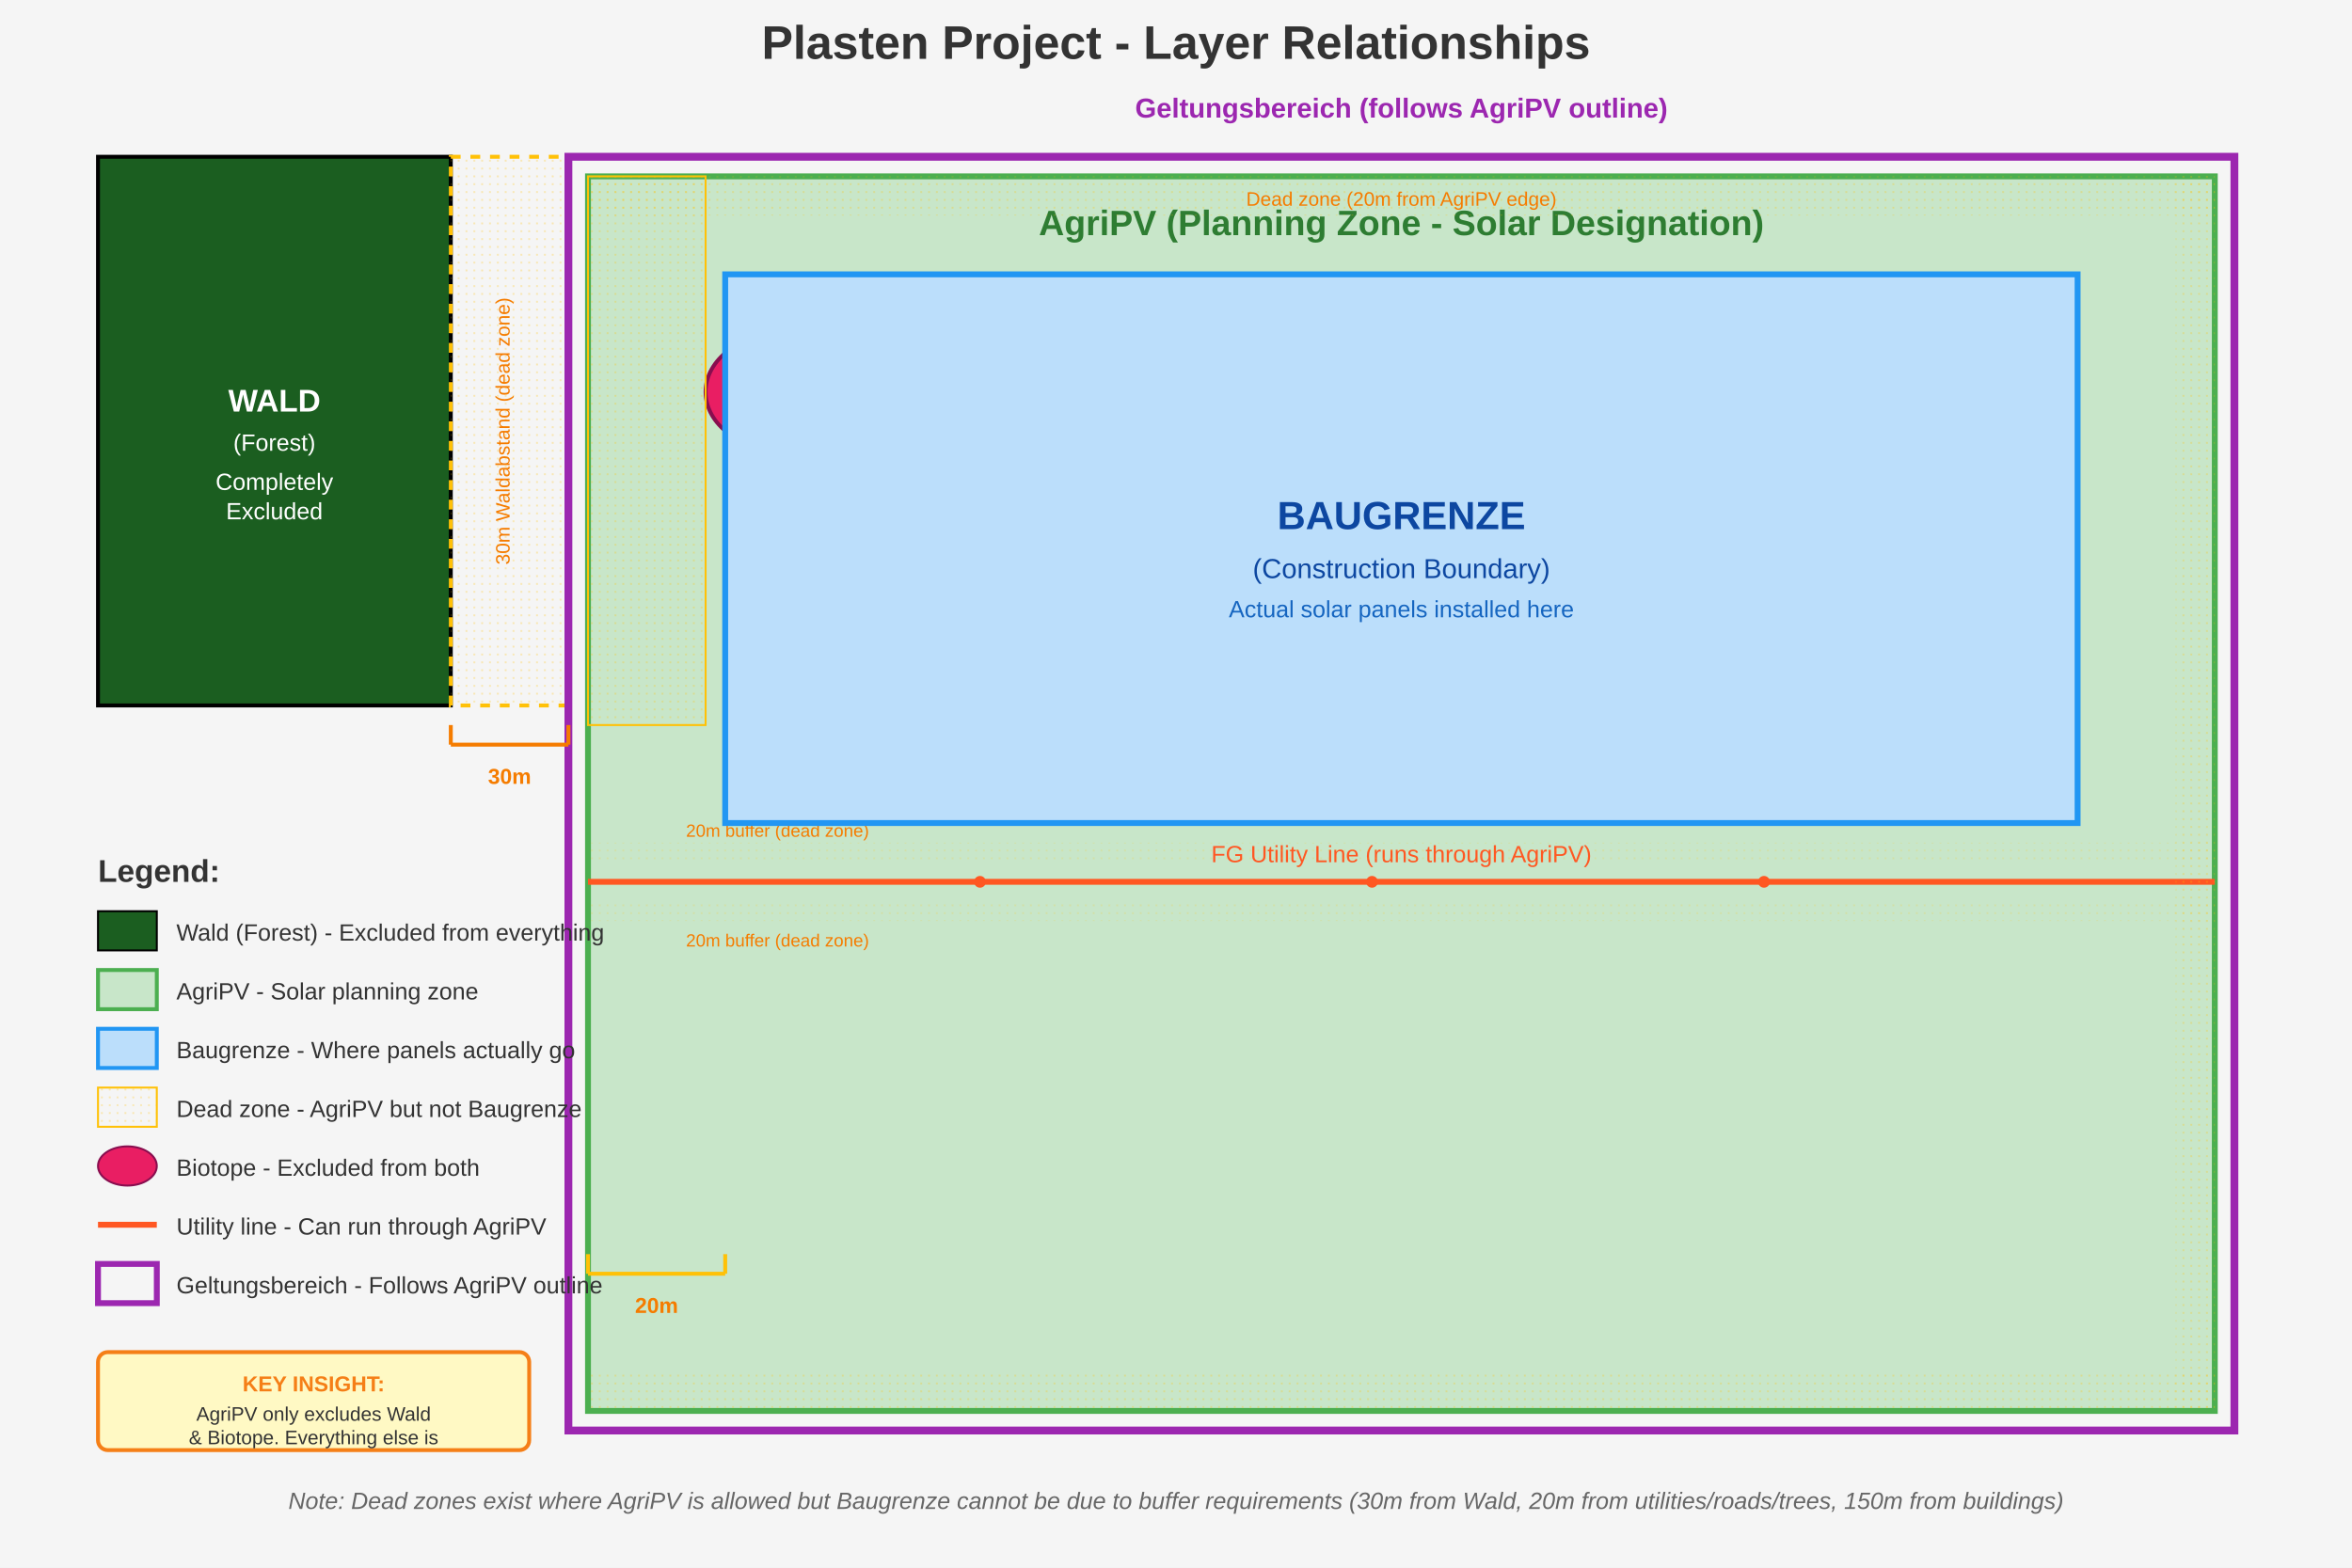
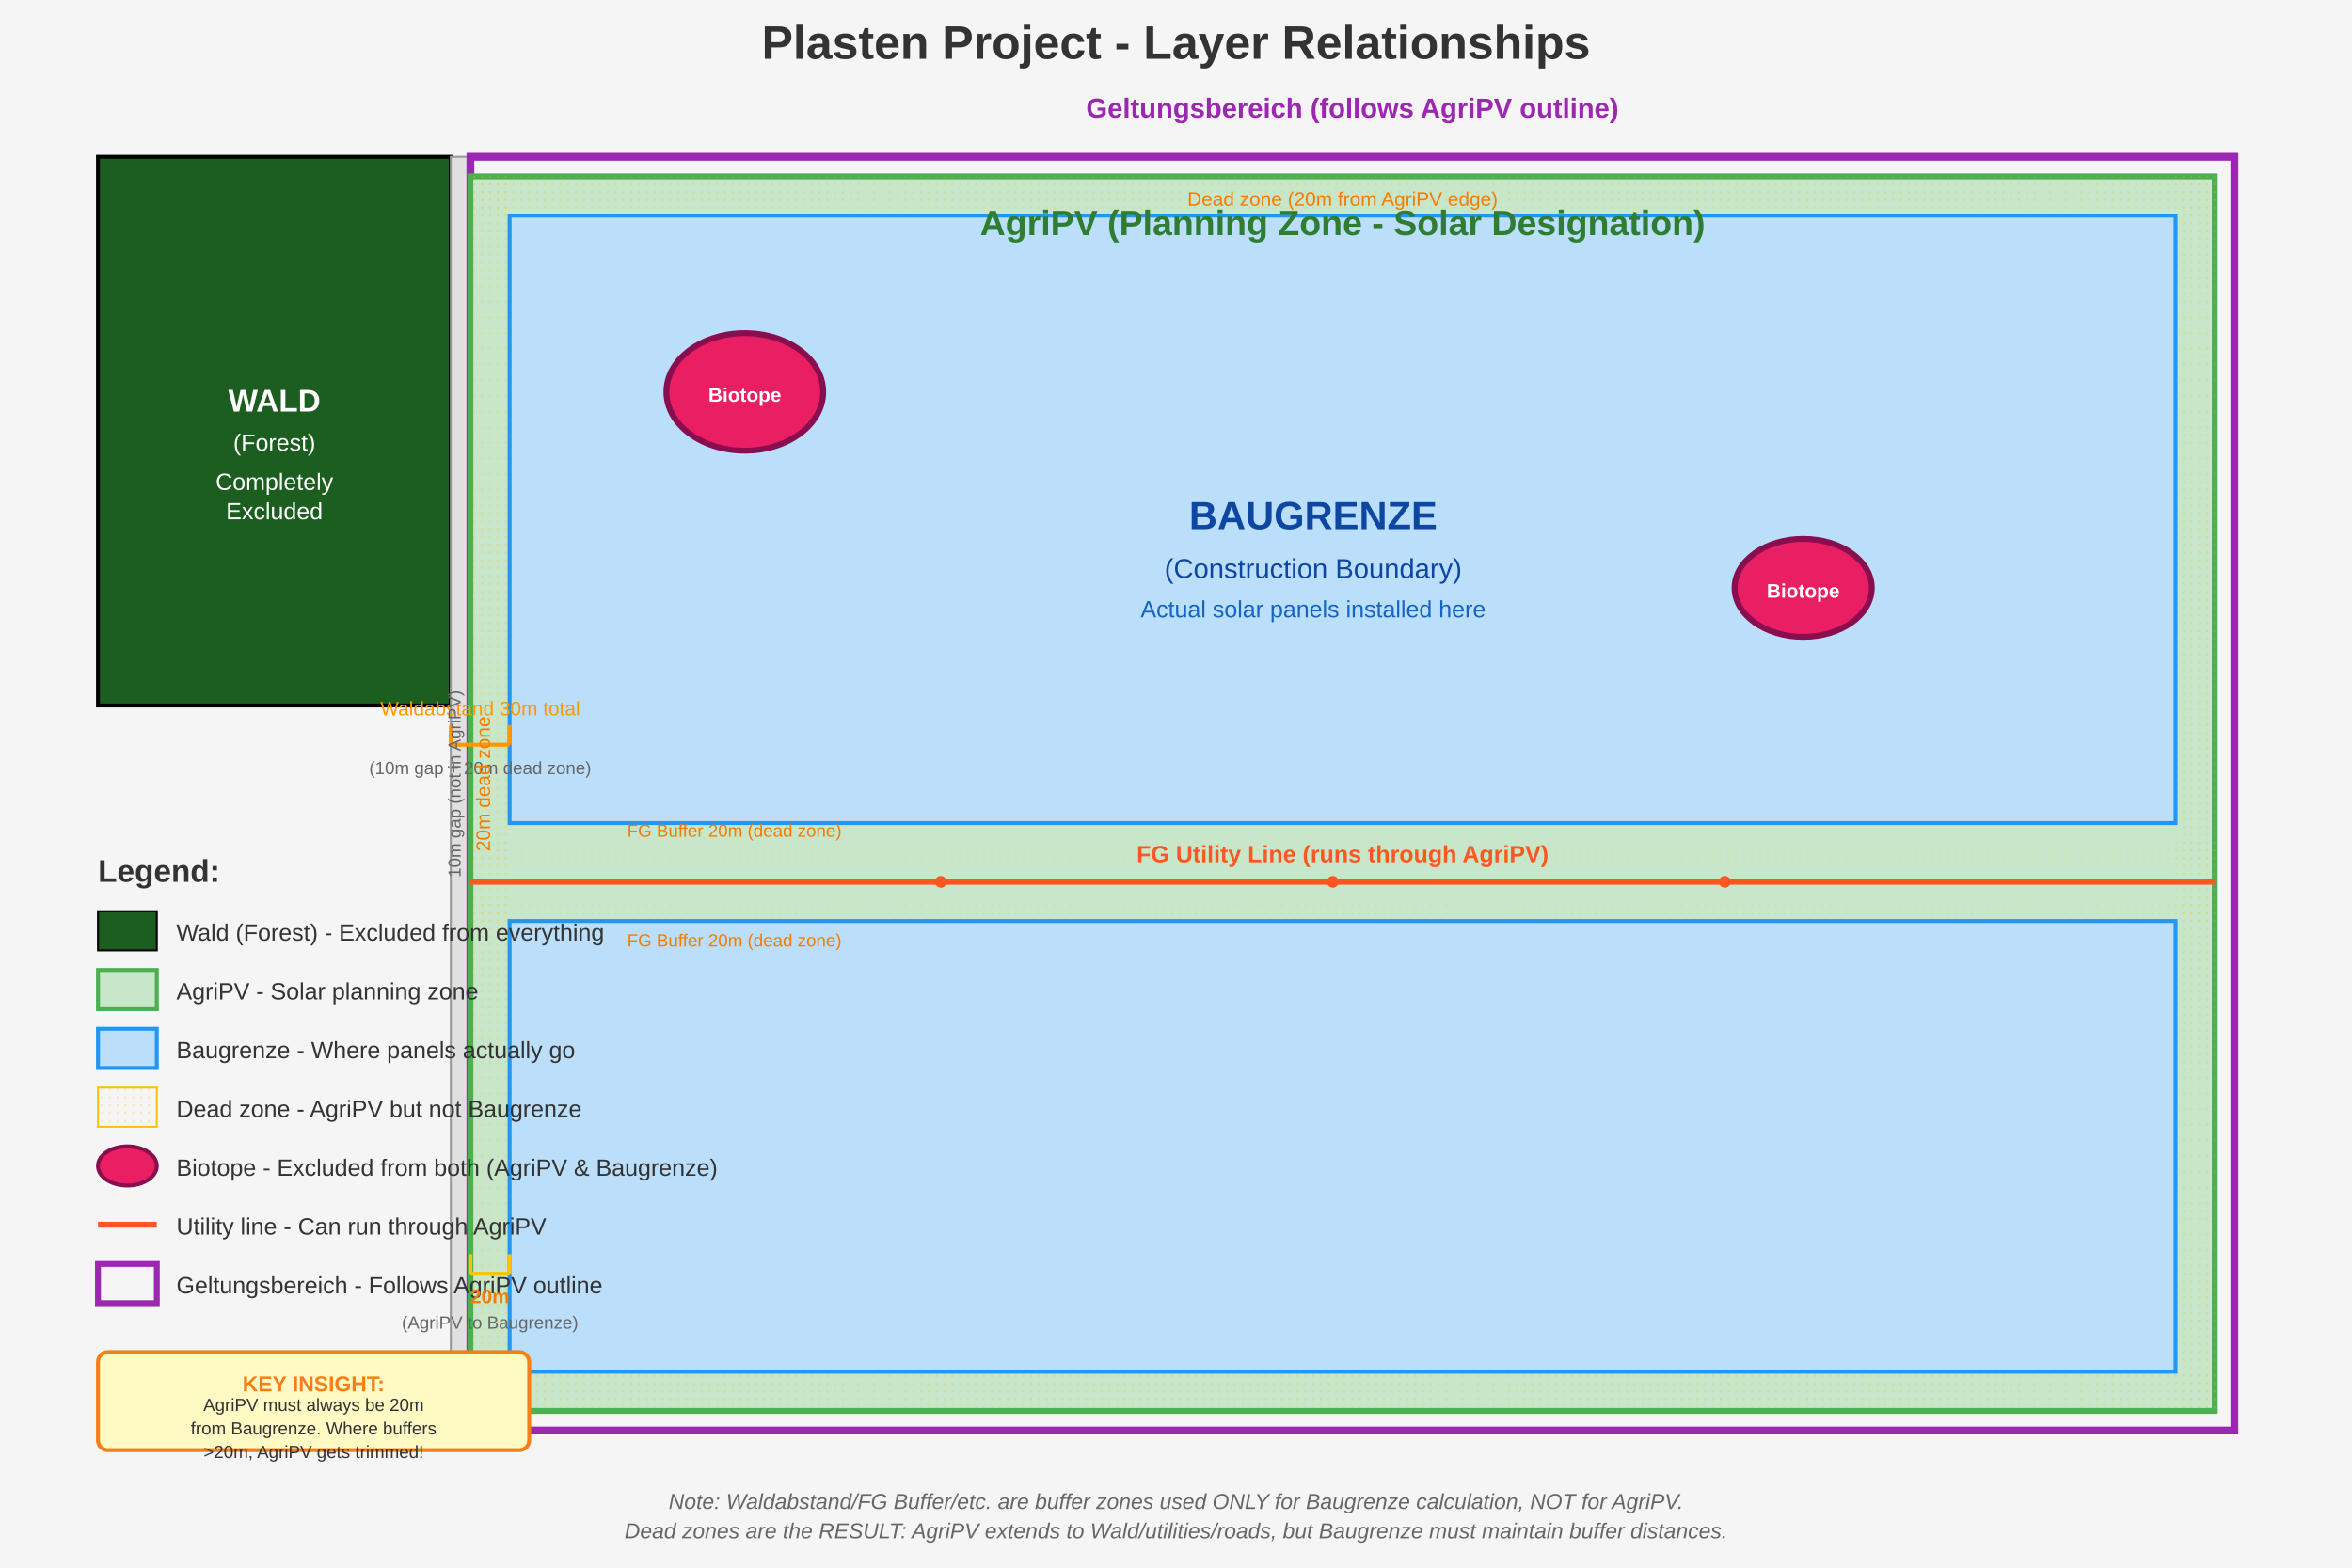
<svg xmlns="http://www.w3.org/2000/svg" width="1200" height="800">
  <defs>
    <pattern id="agripv-hatch" patternUnits="userSpaceOnUse" width="8" height="8">
      <path d="M0,0 L8,8 M8,0 L0,8" stroke="#4CAF50" stroke-width="0.5" opacity="0.3" />
    </pattern>
    <pattern id="baugrenze-hatch" patternUnits="userSpaceOnUse" width="6" height="6">
      <path d="M0,3 L6,3" stroke="#2196F3" stroke-width="0.5" opacity="0.4" />
      <path d="M3,0 L3,6" stroke="#2196F3" stroke-width="0.5" opacity="0.4" />
    </pattern>
    <pattern id="deadzone-hatch" patternUnits="userSpaceOnUse" width="4" height="4">
      <circle cx="2" cy="2" r="0.5" fill="#FFC107" opacity="0.3" />
    </pattern>
  </defs>
  <rect width="1200" height="800" fill="#f5f5f5" />
  <text x="600" y="30" font-family="Arial, sans-serif" font-size="24" font-weight="bold" text-anchor="middle" fill="#333">
    Plasten Project - Layer Relationships
  </text>
  <rect x="50" y="80" width="180" height="280" fill="#1B5E20" stroke="#000" stroke-width="2" />
-   <text x="140" y="210" font-family="Arial, sans-serif" font-size="16" font-weight="bold" text-anchor="middle" fill="#fff">
-     WALD
-   </text>
-   <text x="140" y="230" font-family="Arial, sans-serif" font-size="12" text-anchor="middle" fill="#fff">
-     (Forest)
-   </text>
-   <text x="140" y="250" font-family="Arial, sans-serif" font-size="12" text-anchor="middle" fill="#fff">
-     Completely
-   </text>
-   <text x="140" y="265" font-family="Arial, sans-serif" font-size="12" text-anchor="middle" fill="#fff">
-     Excluded
-   </text>
-   <rect x="230" y="80" width="60" height="280" fill="url(#deadzone-hatch)" stroke="#FFC107" stroke-width="2" stroke-dasharray="5,5" />
-   <text x="260" y="220" font-family="Arial, sans-serif" font-size="10" text-anchor="middle" fill="#F57C00" transform="rotate(-90 260 220)">
-     30m Waldabstand (dead zone)
-   </text>
-   <rect x="290" y="80" width="850" height="650" fill="none" stroke="#9C27B0" stroke-width="4" />
-   <text x="715" y="60" font-family="Arial, sans-serif" font-size="14" font-weight="bold" text-anchor="middle" fill="#9C27B0">
-     Geltungsbereich (follows AgriPV outline)
-   </text>
-   <path d="M 300,90 L 1130,90 L 1130,720 L 300,720 Z" fill="#C8E6C9" stroke="#4CAF50" stroke-width="3" />
-   <text x="715" y="120" font-family="Arial, sans-serif" font-size="18" font-weight="bold" text-anchor="middle" fill="#2E7D32">
-     AgriPV (Planning Zone - Solar Designation)
-   </text>
-   <ellipse cx="400" cy="200" rx="40" ry="30" fill="#E91E63" stroke="#880E4F" stroke-width="2" />
-   <text x="400" y="205" font-family="Arial, sans-serif" font-size="10" text-anchor="middle" fill="#fff">
-     Biotope
-   </text>
-   <ellipse cx="950" cy="300" rx="35" ry="25" fill="#E91E63" stroke="#880E4F" stroke-width="2" />
-   <text x="950" y="305" font-family="Arial, sans-serif" font-size="10" text-anchor="middle" fill="#fff">
-     Biotope
-   </text>
-   <line x1="300" y1="450" x2="1130" y2="450" stroke="#FF5722" stroke-width="3" />
-   <circle cx="500" cy="450" r="3" fill="#FF5722" />
-   <circle cx="700" cy="450" r="3" fill="#FF5722" />
-   <circle cx="900" cy="450" r="3" fill="#FF5722" />
-   <text x="715" y="440" font-family="Arial, sans-serif" font-size="12" text-anchor="middle" fill="#FF5722">
-     FG Utility Line (runs through AgriPV)
-   </text>
-   <rect x="300" y="430" width="830" height="10" fill="url(#deadzone-hatch)" opacity="0.6" />
-   <rect x="300" y="460" width="830" height="10" fill="url(#deadzone-hatch)" opacity="0.6" />
-   <text x="350" y="427" font-family="Arial, sans-serif" font-size="9" fill="#F57C00">
-     20m buffer (dead zone)
-   </text>
-   <text x="350" y="483" font-family="Arial, sans-serif" font-size="9" fill="#F57C00">
-     20m buffer (dead zone)
-   </text>
-   <rect x="300" y="90" width="60" height="280" fill="url(#deadzone-hatch)" stroke="#FFC107" stroke-width="1" />
-   <path d="M 300,90 L 1130,90 L 1130,110 L 300,110 Z" fill="url(#deadzone-hatch)" />
-   <path d="M 300,700 L 1130,700 L 1130,720 L 300,720 Z" fill="url(#deadzone-hatch)" />
+   <rect x="230" y="80" width="10" height="650" fill="#E0E0E0" stroke="#999" stroke-width="1" />
+   <rect x="240" y="80" width="900" height="650" fill="none" stroke="#9C27B0" stroke-width="4" />
+   <path d="M 240,90 L 1130,90 L 1130,720 L 240,720 Z" fill="#C8E6C9" stroke="#4CAF50" stroke-width="3" />
+   <rect x="240" y="90" width="20" height="630" fill="url(#deadzone-hatch)" />
+   <rect x="240" y="430" width="890" height="10" fill="url(#deadzone-hatch)" opacity="0.6" />
+   <rect x="240" y="460" width="890" height="10" fill="url(#deadzone-hatch)" opacity="0.6" />
+   <path d="M 240,90 L 1130,90 L 1130,110 L 240,110 Z" fill="url(#deadzone-hatch)" />
+   <path d="M 240,700 L 1130,700 L 1130,720 L 240,720 Z" fill="url(#deadzone-hatch)" />
  <path d="M 1110,90 L 1130,90 L 1130,720 L 1110,720 Z" fill="url(#deadzone-hatch)" />
-   <text x="715" y="105" font-family="Arial, sans-serif" font-size="10" text-anchor="middle" fill="#F57C00">
-     Dead zone (20m from AgriPV edge)
-   </text>
-   <rect x="370" y="140" width="690" height="280" fill="#BBDEFB" stroke="#2196F3" stroke-width="3" />
-   <text x="715" y="270" font-family="Arial, sans-serif" font-size="20" font-weight="bold" text-anchor="middle" fill="#0D47A1">
-     BAUGRENZE
-   </text>
-   <text x="715" y="295" font-family="Arial, sans-serif" font-size="14" text-anchor="middle" fill="#0D47A1">
-     (Construction Boundary)
-   </text>
-   <text x="715" y="315" font-family="Arial, sans-serif" font-size="12" text-anchor="middle" fill="#1565C0">
-     Actual solar panels installed here
-   </text>
+   <rect x="260" y="110" width="850" height="310" fill="#BBDEFB" stroke="#2196F3" stroke-width="2" />
+   <rect x="260" y="470" width="850" height="230" fill="#BBDEFB" stroke="#2196F3" stroke-width="2" />
  <g transform="translate(50, 450)">
    <text x="0" y="0" font-family="Arial, sans-serif" font-size="16" font-weight="bold" fill="#333">
      Legend:
    </text>
    <rect x="0" y="15" width="30" height="20" fill="#1B5E20" stroke="#000" stroke-width="1" />
    <text x="40" y="30" font-family="Arial, sans-serif" font-size="12" fill="#333">
      Wald (Forest) - Excluded from everything
    </text>
    <rect x="0" y="45" width="30" height="20" fill="#C8E6C9" stroke="#4CAF50" stroke-width="2" />
    <text x="40" y="60" font-family="Arial, sans-serif" font-size="12" fill="#333">
      AgriPV - Solar planning zone
    </text>
    <rect x="0" y="75" width="30" height="20" fill="#BBDEFB" stroke="#2196F3" stroke-width="2" />
    <text x="40" y="90" font-family="Arial, sans-serif" font-size="12" fill="#333">
      Baugrenze - Where panels actually go
    </text>
    <rect x="0" y="105" width="30" height="20" fill="url(#deadzone-hatch)" stroke="#FFC107" stroke-width="1" />
    <text x="40" y="120" font-family="Arial, sans-serif" font-size="12" fill="#333">
      Dead zone - AgriPV but not Baugrenze
    </text>
-     <ellipse cx="15" cy="145" rx="15" ry="10" fill="#E91E63" stroke="#880E4F" stroke-width="1" />
+     <ellipse cx="15" cy="145" rx="15" ry="10" fill="#E91E63" stroke="#880E4F" stroke-width="2" />
    <text x="40" y="150" font-family="Arial, sans-serif" font-size="12" fill="#333">
-       Biotope - Excluded from both
+       Biotope - Excluded from both (AgriPV &amp; Baugrenze)
    </text>
    <line x1="0" y1="175" x2="30" y2="175" stroke="#FF5722" stroke-width="3" />
    <text x="40" y="180" font-family="Arial, sans-serif" font-size="12" fill="#333">
      Utility line - Can run through AgriPV
    </text>
    <rect x="0" y="195" width="30" height="20" fill="none" stroke="#9C27B0" stroke-width="3" />
    <text x="40" y="210" font-family="Arial, sans-serif" font-size="12" fill="#333">
      Geltungsbereich - Follows AgriPV outline
    </text>
  </g>
  <g>
-     <line x1="230" y1="380" x2="290" y2="380" stroke="#F57C00" stroke-width="2" marker-end="url(#arrowhead)" />
-     <line x1="230" y1="380" x2="230" y2="370" stroke="#F57C00" stroke-width="2" />
-     <line x1="290" y1="380" x2="290" y2="370" stroke="#F57C00" stroke-width="2" />
-     <text x="260" y="400" font-family="Arial, sans-serif" font-size="11" text-anchor="middle" fill="#F57C00" font-weight="bold">
-       30m
+     <line x1="230" y1="380" x2="260" y2="380" stroke="#FF9800" stroke-width="2" />
+     <line x1="230" y1="380" x2="230" y2="370" stroke="#FF9800" stroke-width="2" />
+     <line x1="260" y1="380" x2="260" y2="370" stroke="#FF9800" stroke-width="2" />
+     <text x="245" y="365" font-family="Arial, sans-serif" font-size="10" text-anchor="middle" fill="#FF9800">
+       Waldabstand 30m total
    </text>
-     <line x1="300" y1="650" x2="370" y2="650" stroke="#FFC107" stroke-width="2" />
-     <line x1="300" y1="650" x2="300" y2="640" stroke="#FFC107" stroke-width="2" />
-     <line x1="370" y1="650" x2="370" y2="640" stroke="#FFC107" stroke-width="2" />
-     <text x="335" y="670" font-family="Arial, sans-serif" font-size="11" text-anchor="middle" fill="#F57C00" font-weight="bold">
+     <text x="245" y="395" font-family="Arial, sans-serif" font-size="9" text-anchor="middle" fill="#666">
+       (10m gap + 20m dead zone)
+     </text>
+     <line x1="240" y1="650" x2="260" y2="650" stroke="#FFC107" stroke-width="2" />
+     <line x1="240" y1="650" x2="240" y2="640" stroke="#FFC107" stroke-width="2" />
+     <line x1="260" y1="650" x2="260" y2="640" stroke="#FFC107" stroke-width="2" />
+     <text x="250" y="665" font-family="Arial, sans-serif" font-size="10" text-anchor="middle" fill="#F57C00" font-weight="bold">
      20m
+     </text>
+     <text x="250" y="678" font-family="Arial, sans-serif" font-size="9" text-anchor="middle" fill="#666">
+       (AgriPV to Baugrenze)
    </text>
    <rect x="50" y="690" width="220" height="50" fill="#FFF9C4" stroke="#F57F17" stroke-width="2" rx="5" />
    <text x="160" y="710" font-family="Arial, sans-serif" font-size="11" font-weight="bold" text-anchor="middle" fill="#F57F17">
      KEY INSIGHT:
    </text>
-     <text x="160" y="725" font-family="Arial, sans-serif" font-size="10" text-anchor="middle" fill="#333">
-       AgriPV only excludes Wald
+     <text x="160" y="720" font-family="Arial, sans-serif" font-size="9" text-anchor="middle" fill="#333">
+       AgriPV must always be 20m
    </text>
-     <text x="160" y="737" font-family="Arial, sans-serif" font-size="10" text-anchor="middle" fill="#333">
-       &amp; Biotope. Everything else is
+     <text x="160" y="732" font-family="Arial, sans-serif" font-size="9" text-anchor="middle" fill="#333">
+       from Baugrenze. Where buffers
+     </text>
+     <text x="160" y="744" font-family="Arial, sans-serif" font-size="9" text-anchor="middle" fill="#333">
+       &gt;20m, AgriPV gets trimmed!
    </text>
  </g>
-   <text x="600" y="770" font-family="Arial, sans-serif" font-size="12" text-anchor="middle" fill="#666" font-style="italic">
-     Note: Dead zones exist where AgriPV is allowed but Baugrenze cannot be due to buffer requirements (30m from Wald, 20m from utilities/roads/trees, 150m from buildings)
+   <text x="600" y="770" font-family="Arial, sans-serif" font-size="11" text-anchor="middle" fill="#666" font-style="italic">
+     Note: Waldabstand/FG Buffer/etc. are buffer zones used ONLY for Baugrenze calculation, NOT for AgriPV.
  </text>
+   <text x="600" y="785" font-family="Arial, sans-serif" font-size="11" text-anchor="middle" fill="#666" font-style="italic">
+     Dead zones are the RESULT: AgriPV extends to Wald/utilities/roads, but Baugrenze must maintain buffer distances.
+   </text>
+   <g id="topLayer">
+     <ellipse cx="380" cy="200" rx="40" ry="30" fill="#E91E63" stroke="#880E4F" stroke-width="3" />
+     <ellipse cx="920" cy="300" rx="35" ry="25" fill="#E91E63" stroke="#880E4F" stroke-width="3" />
+     <line x1="240" y1="450" x2="1130" y2="450" stroke="#FF5722" stroke-width="3" />
+     <circle cx="480" cy="450" r="3" fill="#FF5722" />
+     <circle cx="680" cy="450" r="3" fill="#FF5722" />
+     <circle cx="880" cy="450" r="3" fill="#FF5722" />
+     <text x="690" y="60" font-family="Arial, sans-serif" font-size="14" font-weight="bold" text-anchor="middle" fill="#9C27B0">
+       Geltungsbereich (follows AgriPV outline)
+     </text>
+     <text x="140" y="210" font-family="Arial, sans-serif" font-size="16" font-weight="bold" text-anchor="middle" fill="#fff">
+       WALD
+     </text>
+     <text x="140" y="230" font-family="Arial, sans-serif" font-size="12" text-anchor="middle" fill="#fff">
+       (Forest)
+     </text>
+     <text x="140" y="250" font-family="Arial, sans-serif" font-size="12" text-anchor="middle" fill="#fff">
+       Completely
+     </text>
+     <text x="140" y="265" font-family="Arial, sans-serif" font-size="12" text-anchor="middle" fill="#fff">
+       Excluded
+     </text>
+     <text x="235" y="400" font-family="Arial, sans-serif" font-size="9" text-anchor="middle" fill="#666" transform="rotate(-90 235 400)">
+       10m gap (not in AgriPV)
+     </text>
+     <text x="685" y="120" font-family="Arial, sans-serif" font-size="18" font-weight="bold" text-anchor="middle" fill="#2E7D32">
+       AgriPV (Planning Zone - Solar Designation)
+     </text>
+     <text x="250" y="400" font-family="Arial, sans-serif" font-size="10" text-anchor="middle" fill="#F57C00" transform="rotate(-90 250 400)">
+       20m dead zone
+     </text>
+     <text x="380" y="205" font-family="Arial, sans-serif" font-size="10" text-anchor="middle" fill="#fff" font-weight="bold">
+       Biotope
+     </text>
+     <text x="920" y="305" font-family="Arial, sans-serif" font-size="10" text-anchor="middle" fill="#fff" font-weight="bold">
+       Biotope
+     </text>
+     <text x="685" y="440" font-family="Arial, sans-serif" font-size="12" text-anchor="middle" fill="#FF5722" font-weight="bold">
+       FG Utility Line (runs through AgriPV)
+     </text>
+     <text x="320" y="427" font-family="Arial, sans-serif" font-size="9" fill="#F57C00">
+       FG Buffer 20m (dead zone)
+     </text>
+     <text x="320" y="483" font-family="Arial, sans-serif" font-size="9" fill="#F57C00">
+       FG Buffer 20m (dead zone)
+     </text>
+     <text x="685" y="105" font-family="Arial, sans-serif" font-size="10" text-anchor="middle" fill="#F57C00">
+       Dead zone (20m from AgriPV edge)
+     </text>
+     <text x="670" y="270" font-family="Arial, sans-serif" font-size="20" font-weight="bold" text-anchor="middle" fill="#0D47A1">
+       BAUGRENZE
+     </text>
+     <text x="670" y="295" font-family="Arial, sans-serif" font-size="14" text-anchor="middle" fill="#0D47A1">
+       (Construction Boundary)
+     </text>
+     <text x="670" y="315" font-family="Arial, sans-serif" font-size="12" text-anchor="middle" fill="#1565C0">
+       Actual solar panels installed here
+     </text>
+   </g>
</svg>
